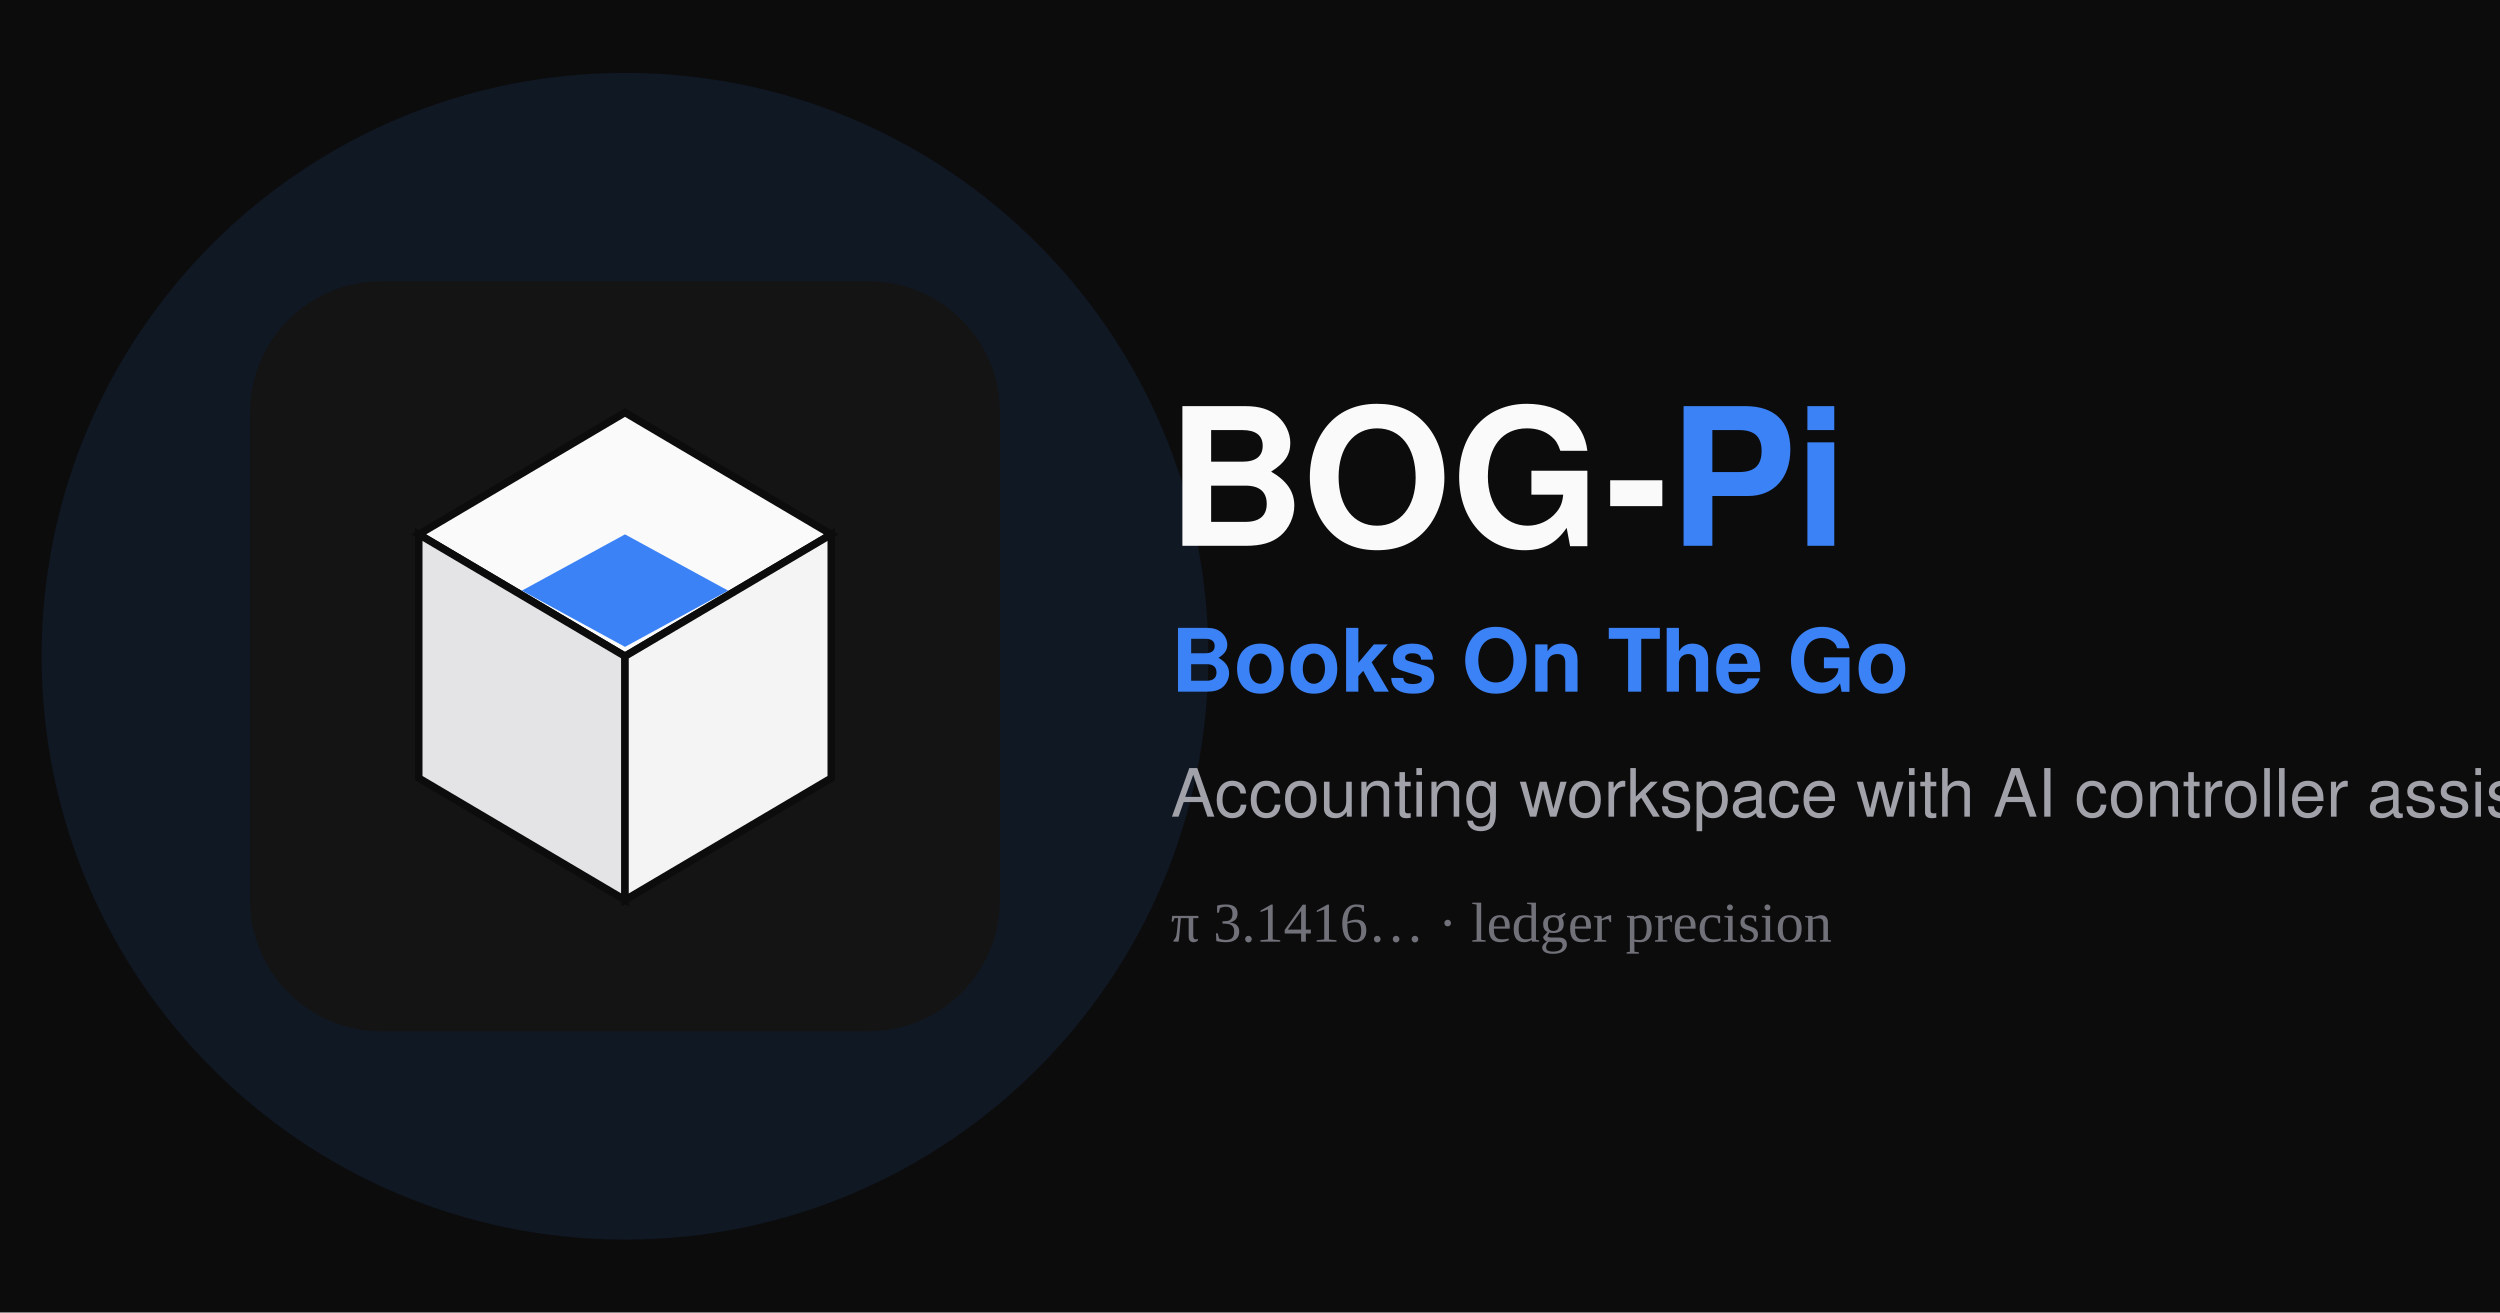
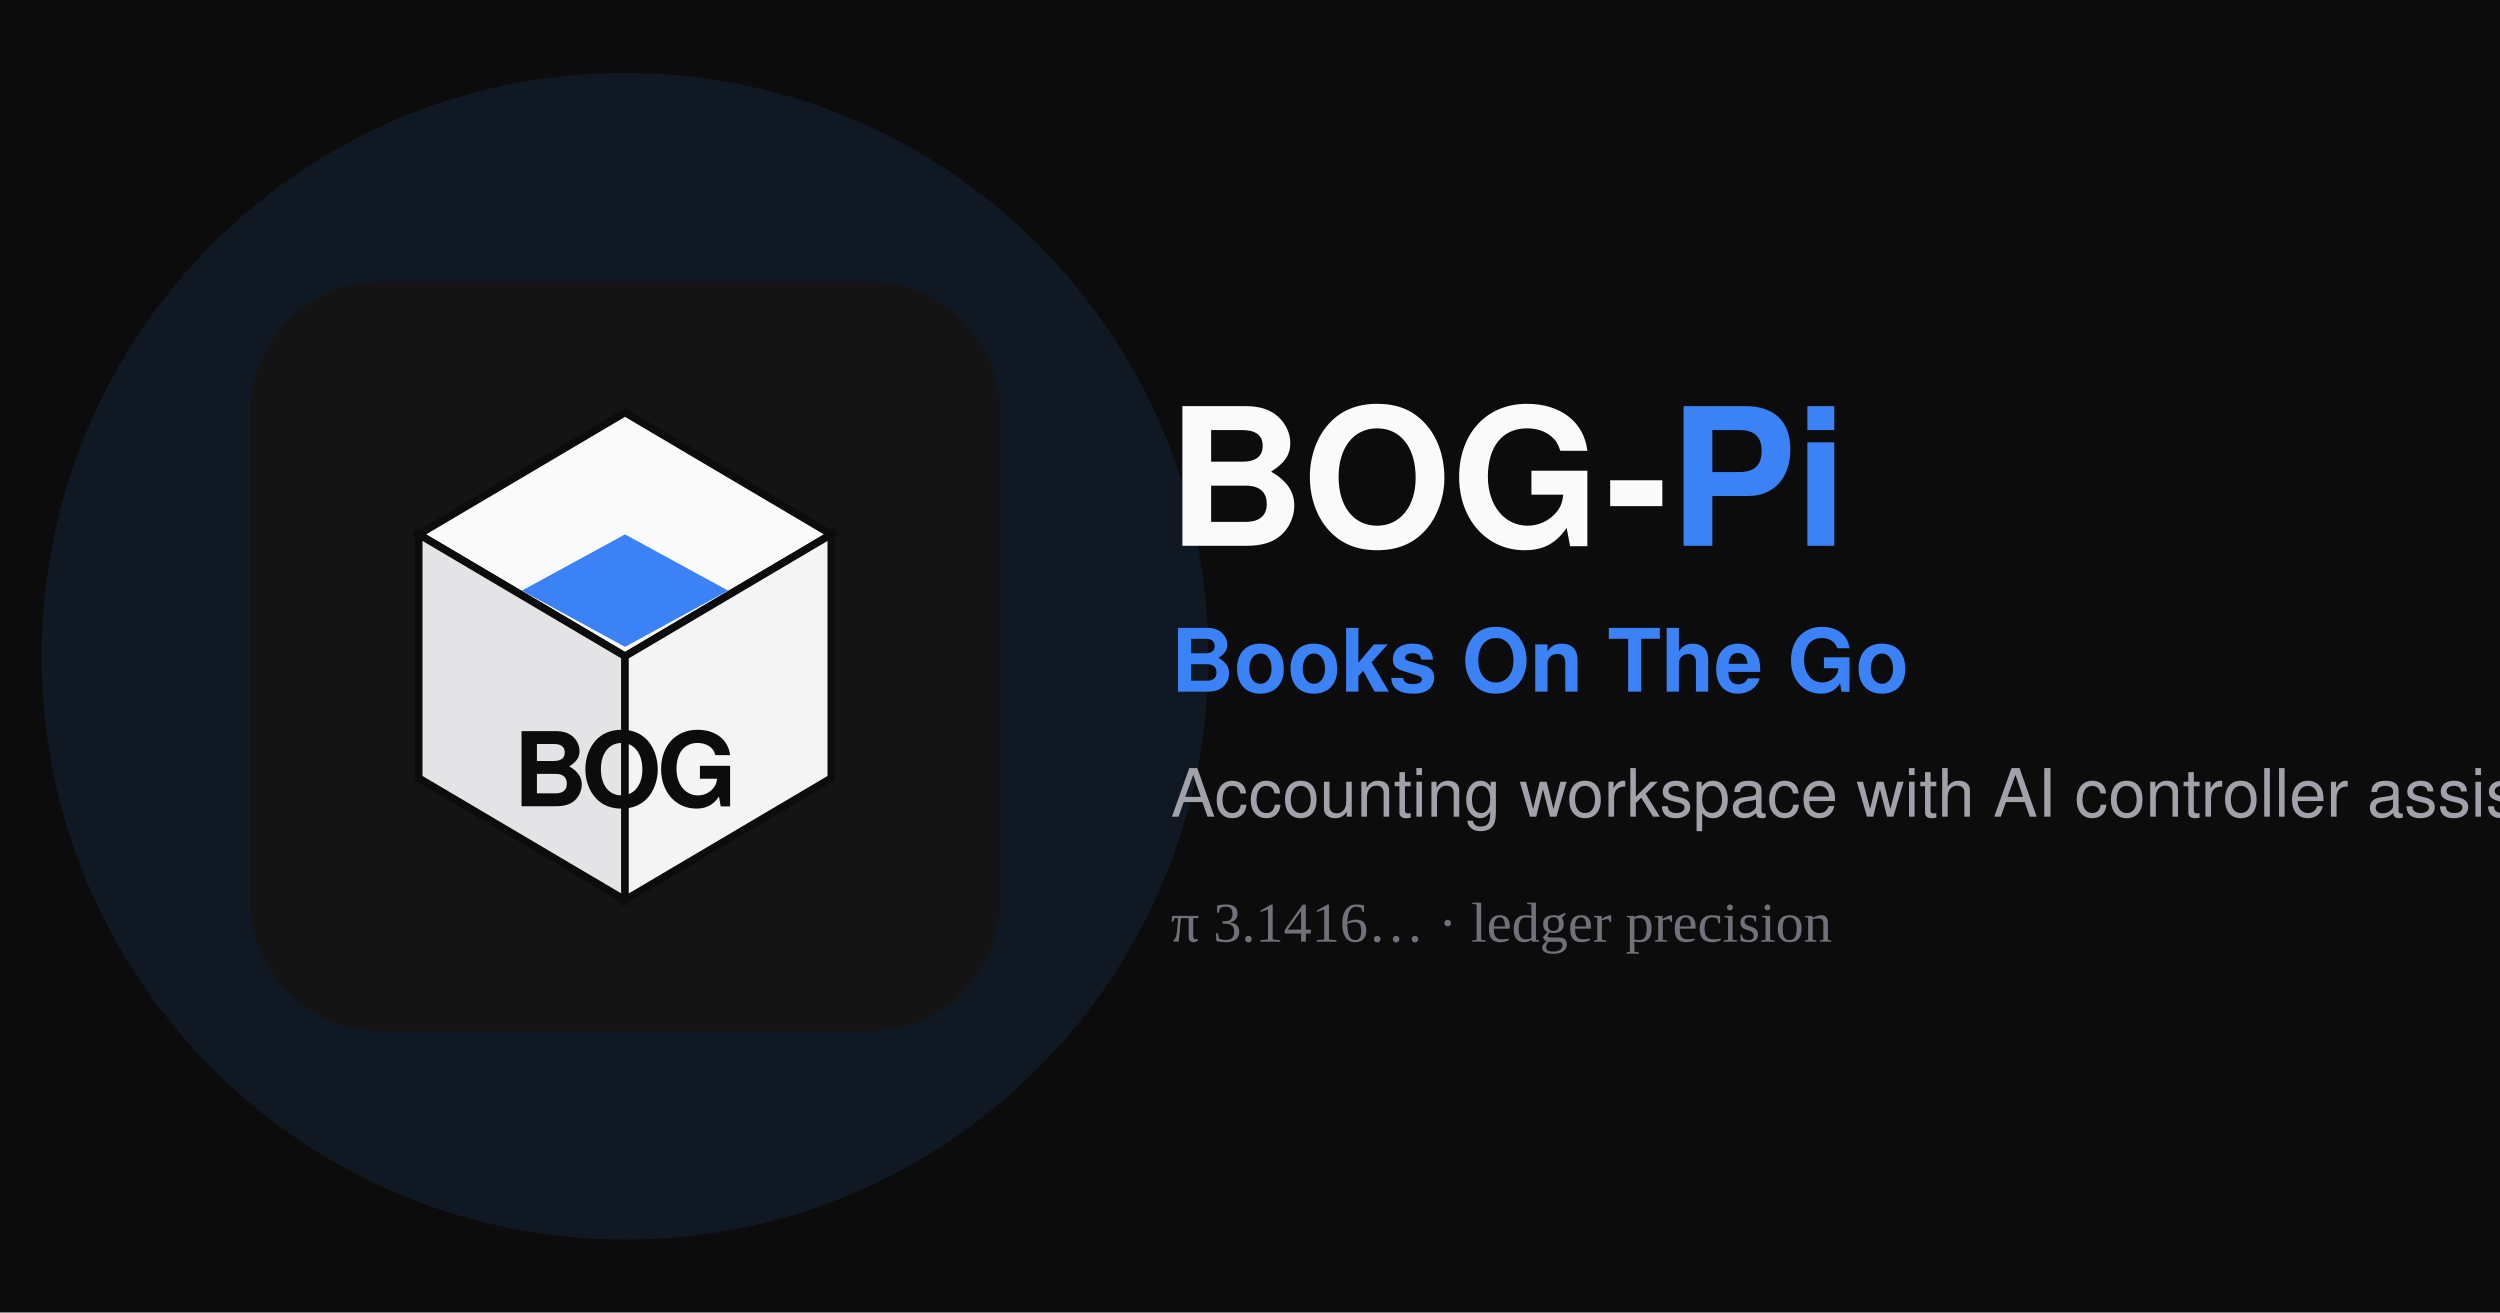
<svg xmlns="http://www.w3.org/2000/svg" viewBox="0 0 1200 630" fill="none">
  <rect width="1200" height="630" fill="#0c0c0d" />
  <circle cx="300" cy="315" r="280" fill="#3b82f6" fill-opacity="0.10" />
  <g transform="translate(120,135) scale(4.5)">
    <rect width="80" height="80" rx="14" fill="#141414" />
    <path fill="#fafafa" stroke="#0c0c0d" stroke-width="0.8" d="M40 14 62 27 40 40 18 27z" />
    <path fill="#e4e4e7" stroke="#0c0c0d" stroke-width="0.8" d="M18 27 40 40 40 66 18 53z" />
    <path fill="#f4f4f5" stroke="#0c0c0d" stroke-width="0.8" d="M62 27 40 40 40 66 62 53z" />
    <path fill="#3b82f6" d="M40 27 51 33 40 39 29 33z" />
+     <text x="40" y="56" text-anchor="middle" fill="#0c0c0d" font-size="11" font-weight="800" font-family="Helvetica, Arial, sans-serif" letter-spacing="-0.5">BOG</text>
  </g>
  <text x="560" y="262" fill="#fafafa" font-size="92" font-weight="800" font-family="Helvetica, Arial, sans-serif">BOG-<tspan fill="#3b82f6">Pi</tspan>
  </text>
  <text x="562" y="332" fill="#3b82f6" font-size="42" font-weight="700" font-family="Helvetica, Arial, sans-serif">Books On The Go</text>
  <text x="562" y="392" fill="#a1a1aa" font-size="32" font-family="Helvetica, Arial, sans-serif">Accounting workspace with AI controller assistance</text>
  <text x="562" y="452" fill="#71717a" font-size="27" font-family="Georgia, 'Times New Roman', serif">π 3.1416…  ·  ledger precision</text>
</svg>
